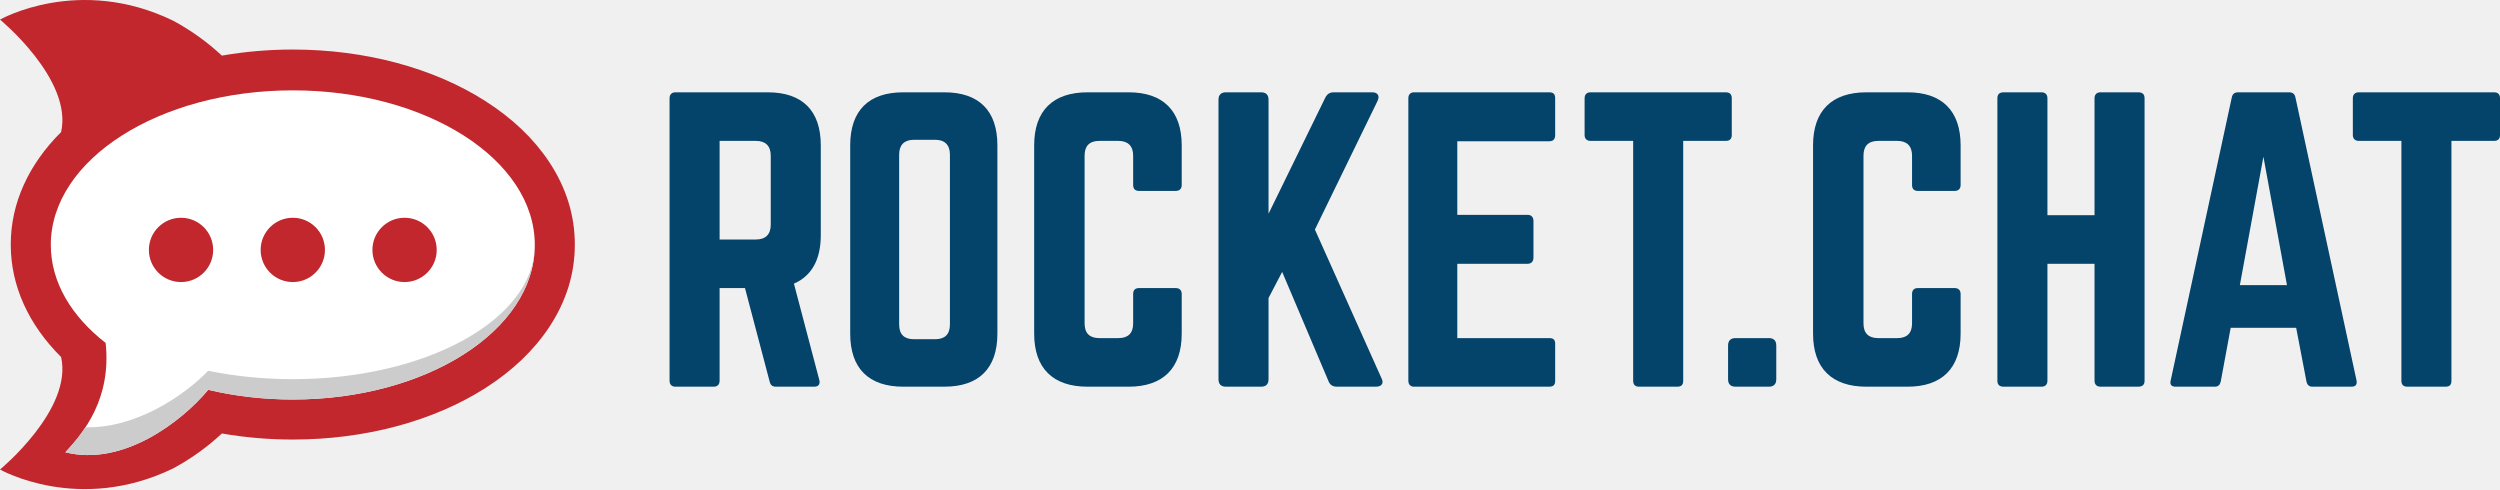
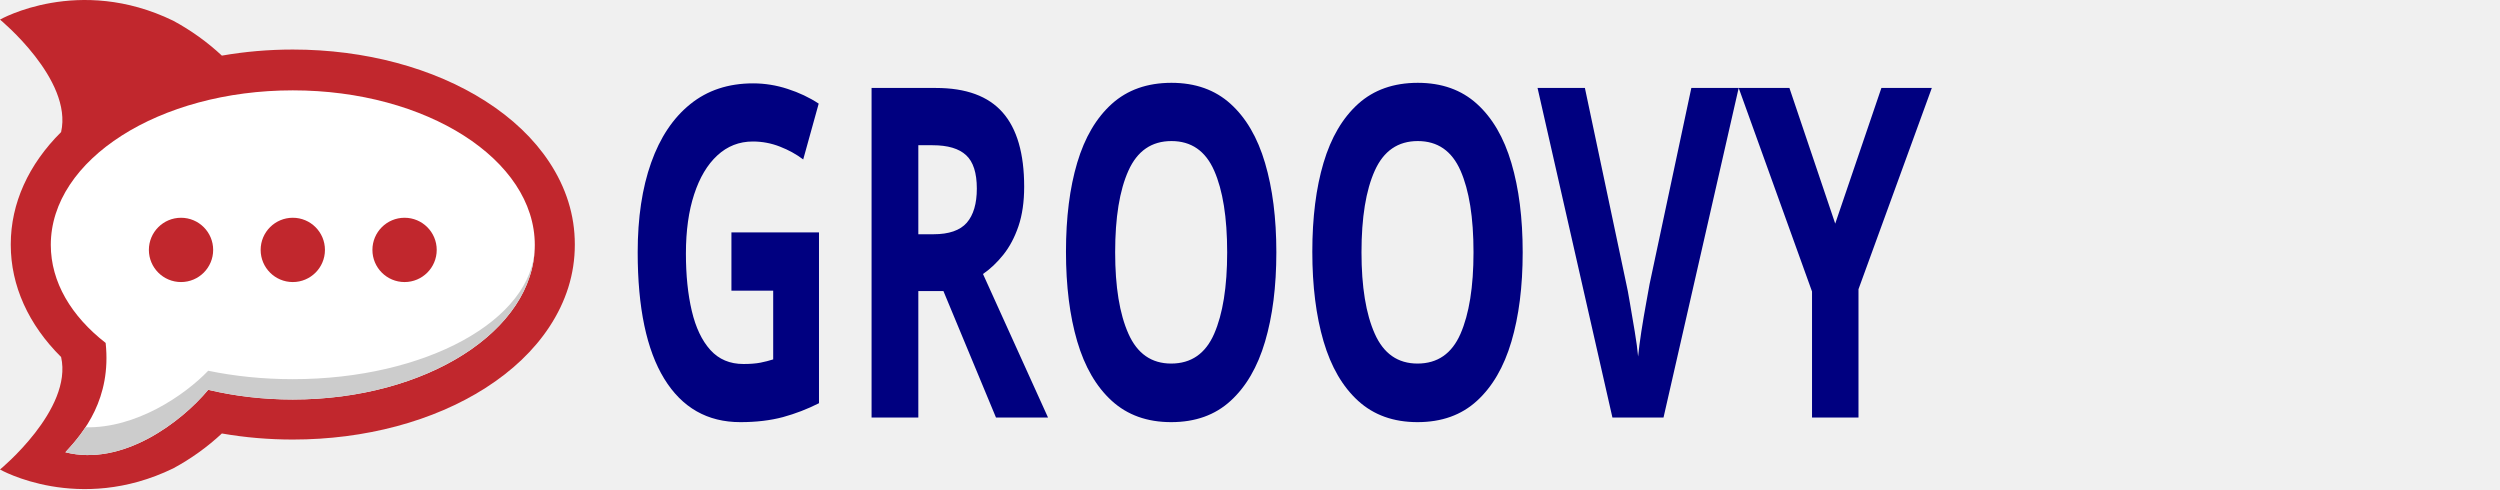
<svg xmlns="http://www.w3.org/2000/svg" version="1.1" id="Layer_1" x="0px" y="0px" width="435.721px" height="85.242px" viewBox="62.402 -18.766 435.721 85.242" enable-background="new 62.402 -18.766 435.721 85.242" xml:space="preserve">
-   <g>
-     <path fill="#04436A" d="M205.456,22.207c0,4.297-1.603,7.119-4.681,8.465l4.425,16.803c0.192,0.771-0.192,1.154-0.898,1.154h-6.67   c-0.641,0-0.961-0.32-1.09-0.898l-4.297-16.289h-4.425v16.162c0,0.642-0.384,1.025-1.026,1.025h-6.67   c-0.641,0-1.026-0.385-1.026-1.025V-1.651c0-0.641,0.385-1.026,1.026-1.026h16.097c6.028,0,9.235,3.207,9.235,9.235V22.207   L205.456,22.207z M194.169,22.976c1.667,0,2.565-0.898,2.565-2.565V8.354c0-1.667-0.898-2.564-2.565-2.564h-6.349v17.187   L194.169,22.976L194.169,22.976z" />
-     <path fill="#04436A" d="M210.583,6.558c0-6.028,3.206-9.235,9.235-9.235h7.183c6.028,0,9.235,3.207,9.235,9.235v32.836   c0,6.027-3.207,9.234-9.235,9.234h-7.183c-6.029,0-9.235-3.207-9.235-9.234V6.558z M225.397,40.355   c1.667,0,2.565-0.834,2.565-2.565V8.162c0-1.667-0.898-2.565-2.565-2.565h-3.719c-1.667,0-2.565,0.898-2.565,2.565v29.629   c0,1.73,0.898,2.564,2.565,2.564H225.397L225.397,40.355z" />
-     <path fill="#04436A" d="M268.362,13.484c0,0.642-0.385,1.026-1.025,1.026h-6.413c-0.706,0-1.026-0.384-1.026-1.026v-5.13   c0-1.667-0.897-2.564-2.564-2.564h-3.335c-1.731,0-2.565,0.897-2.565,2.564V37.6c0,1.731,0.897,2.563,2.565,2.563h3.335   c1.667,0,2.564-0.833,2.564-2.563v-5.132c0-0.642,0.32-1.026,1.026-1.026h6.413c0.643,0,1.025,0.384,1.025,1.026v6.927   c0,6.027-3.271,9.234-9.234,9.234h-7.183c-6.028,0-9.299-3.207-9.299-9.234V6.558c0-6.028,3.271-9.235,9.299-9.235h7.183   c5.964,0,9.234,3.207,9.234,9.235V13.484z" />
-     <path fill="#04436A" d="M295.422,48.629c-0.771,0-1.218-0.32-1.476-0.961l-8.079-19.048l-2.374,4.554v14.172   c0,0.834-0.448,1.283-1.282,1.283h-6.157c-0.834,0-1.283-0.449-1.283-1.283v-48.74c0-0.833,0.449-1.283,1.283-1.283h6.157   c0.833,0,1.282,0.449,1.282,1.283v19.881l9.876-20.202c0.321-0.641,0.771-0.962,1.476-0.962h6.733c0.962,0,1.347,0.642,0.897,1.539   l-10.901,22.382l11.606,25.91c0.449,0.834,0.064,1.475-0.961,1.475H295.422z" />
-     <path fill="#04436A" d="M333.45,4.763c0,0.641-0.257,1.09-1.026,1.09h-16.033v12.826h12.249c0.643,0,1.026,0.385,1.026,1.09v6.349   c0,0.706-0.385,1.091-1.026,1.091h-12.249v12.954h16.033c0.771,0,1.026,0.321,1.026,1.026v6.414c0,0.641-0.257,1.024-1.026,1.024   h-23.6c-0.578,0-0.963-0.385-0.963-1.024V-1.651c0-0.641,0.385-1.026,0.963-1.026h23.6c0.771,0,1.026,0.385,1.026,1.026V4.763z" />
-     <path fill="#04436A" d="M363.204-2.677c0.705,0,1.026,0.385,1.026,1.026v6.414c0,0.641-0.321,1.026-1.026,1.026h-7.439v41.814   c0,0.705-0.32,1.024-1.025,1.024h-6.67c-0.643,0-1.026-0.319-1.026-1.024V5.789h-7.438c-0.643,0-1.026-0.385-1.026-1.026v-6.414   c0-0.641,0.385-1.026,1.026-1.026H363.204z" />
-     <path fill="#04436A" d="M363.585,41.445c0-0.834,0.449-1.282,1.283-1.282h5.836c0.834,0,1.282,0.448,1.282,1.282v5.899   c0,0.835-0.448,1.283-1.282,1.283h-5.836c-0.834,0-1.283-0.448-1.283-1.283V41.445z" />
-     <path fill="#04436A" d="M404.114,13.484c0,0.642-0.386,1.026-1.026,1.026h-6.413c-0.705,0-1.025-0.384-1.025-1.026v-5.13   c0-1.667-0.897-2.564-2.564-2.564h-3.335c-1.732,0-2.565,0.897-2.565,2.564V37.6c0,1.731,0.897,2.563,2.565,2.563h3.335   c1.667,0,2.564-0.833,2.564-2.563v-5.132c0-0.642,0.32-1.026,1.025-1.026h6.413c0.643,0,1.026,0.384,1.026,1.026v6.927   c0,6.027-3.271,9.234-9.235,9.234h-7.183c-6.028,0-9.299-3.207-9.299-9.234V6.558c0-6.028,3.271-9.235,9.299-9.235h7.183   c5.965,0,9.235,3.207,9.235,9.235V13.484z" />
-     <path fill="#04436A" d="M427.455-1.651c0-0.641,0.384-1.026,1.025-1.026h6.605c0.77,0,1.089,0.385,1.089,1.026v49.254   c0,0.641-0.32,1.024-1.089,1.024h-6.605c-0.643,0-1.025-0.385-1.025-1.024V27.209h-8.209v20.395c0,0.642-0.385,1.025-1.026,1.025   h-6.604c-0.771,0-1.091-0.385-1.091-1.025V-1.651c0-0.641,0.32-1.026,1.091-1.026h6.604c0.643,0,1.026,0.385,1.026,1.026v20.394   h8.209V-1.651L427.455-1.651z" />
-     <path fill="#04436A" d="M465.419,48.629c-0.577,0-0.897-0.32-1.026-0.898l-1.795-9.362h-11.416l-1.73,9.362   c-0.129,0.578-0.449,0.898-1.026,0.898h-6.861c-0.705,0-1.026-0.385-0.835-1.09l10.646-49.318c0.129-0.641,0.513-0.898,1.09-0.898   h8.915c0.577,0,0.962,0.257,1.09,0.898l10.646,49.318c0.129,0.705-0.128,1.09-0.897,1.09H465.419z M456.889,8.546l-4.104,22.382   h8.209L456.889,8.546z" />
-     <path fill="#04436A" d="M497.097-2.677c0.705,0,1.026,0.385,1.026,1.026v6.414c0,0.641-0.321,1.026-1.026,1.026h-7.438v41.814   c0,0.705-0.321,1.024-1.026,1.024h-6.67c-0.641,0-1.025-0.319-1.025-1.024V5.789h-7.438c-0.642,0-1.025-0.385-1.025-1.026v-6.414   c0-0.641,0.385-1.026,1.025-1.026H497.097z" />
+   <defs id="defs3476" />
+   <g id="g3428">
+     <flowRoot xml:space="preserve" id="flowRoot3506" style="font-style:normal;font-weight:normal;font-size:40px;line-height:125%;font-family:sans-serif;letter-spacing:0px;word-spacing:0px;fill:#000000;fill-opacity:1;stroke:none;stroke-width:1px;stroke-linecap:butt;stroke-linejoin:miter;stroke-opacity:1" transform="translate(62.402,-18.766)">
+       <flowRegion id="flowRegion3508">
+         <rect id="rect3510" width="218.71" height="71.959" x="118.704" y="6.767" />
+       </flowRegion>
+       <flowPara id="flowPara3512" style="-inkscape-font-specification:'sans-serif, Normal';font-family:sans-serif;font-weight:normal;font-style:normal;font-stretch:normal;font-variant:normal;font-size:90px;text-anchor:start;text-align:start;writing-mode:lr;line-height:125%">GROOVY</flowPara>
+     </flowRoot>
+     <text xml:space="preserve" style="font-style:normal;font-weight:bold;font-size:65.873px;line-height:125%;font-family:Optima;letter-spacing:0px;word-spacing:0px;fill:#000080;fill-opacity:1;stroke:none;stroke-width:1px;stroke-linecap:butt;stroke-linejoin:miter;stroke-opacity:1;-inkscape-font-specification:'Optima, Bold';font-stretch:normal;font-variant:normal;text-anchor:start;text-align:start;writing-mode:lr;" x="208.127" y="44.217" id="text3514" transform="scale(0.8187687,1.221346)">
+       <tspan id="tspan3516" x="208.127" y="44.217">GROOVY</tspan>
+     </text>
  </g>
-   <path fill="#C1272D" d="M162.586,23.788c0-5.031-1.505-9.854-4.474-14.339c-2.666-4.025-6.401-7.588-11.1-10.591  c-9.074-5.796-21-8.989-33.579-8.989c-4.202,0-8.344,0.355-12.361,1.059c-2.492-2.333-5.41-4.432-8.497-6.091  c-16.494-7.994-30.172-0.188-30.172-0.188S75.12-4.904,73.052,4.253c-5.689,5.644-8.773,12.45-8.773,19.535  c0,0.022,0.001,0.045,0.001,0.068c0,0.022-0.001,0.044-0.001,0.068c0,7.085,3.083,13.891,8.773,19.534  c2.068,9.158-10.649,19.605-10.649,19.605s13.678,7.805,30.172-0.188c3.087-1.659,6.004-3.759,8.497-6.091  c4.018,0.703,8.159,1.058,12.361,1.058c12.58,0,24.505-3.191,33.579-8.987c4.699-3.003,8.434-6.565,11.1-10.592  c2.969-4.484,4.474-9.309,4.474-14.338c0-0.023-0.001-0.045-0.001-0.068S162.586,23.81,162.586,23.788z" />
-   <path fill="#FFFFFF" d="M113.433-3.018c23.293,0,42.177,12.062,42.177,26.941c0,14.878-18.884,26.941-42.177,26.941  c-5.187,0-10.154-0.6-14.743-1.693c-4.664,5.61-14.924,13.411-24.891,10.89c3.242-3.482,8.045-9.366,7.017-19.058  c-5.974-4.648-9.56-10.597-9.56-17.08C71.255,9.043,90.139-3.018,113.433-3.018" />
-   <g>
-     <g>
-       <circle fill="#C1272D" cx="113.433" cy="24.79" r="5.603" />
+   <path fill="#C1272D" d="M162.586,23.788c0-5.031-1.505-9.854-4.474-14.339c-2.666-4.025-6.401-7.588-11.1-10.591  c-9.074-5.796-21-8.989-33.579-8.989c-4.202,0-8.344,0.355-12.361,1.059c-2.492-2.333-5.41-4.432-8.497-6.091  c-16.494-7.994-30.172-0.188-30.172-0.188S75.12-4.904,73.052,4.253c-5.689,5.644-8.773,12.45-8.773,19.535  c0,0.022,0.001,0.045,0.001,0.068c0,0.022-0.001,0.044-0.001,0.068c0,7.085,3.083,13.891,8.773,19.534  c2.068,9.158-10.649,19.605-10.649,19.605s13.678,7.805,30.172-0.188c3.087-1.659,6.004-3.759,8.497-6.091  c4.018,0.703,8.159,1.058,12.361,1.058c12.58,0,24.505-3.191,33.579-8.987c4.699-3.003,8.434-6.565,11.1-10.592  c2.969-4.484,4.474-9.309,4.474-14.338c0-0.023-0.001-0.045-0.001-0.068S162.586,23.81,162.586,23.788z" id="path3452" />
+   <path fill="#FFFFFF" d="M113.433-3.018c23.293,0,42.177,12.062,42.177,26.941c0,14.878-18.884,26.941-42.177,26.941  c-5.187,0-10.154-0.6-14.743-1.693c-4.664,5.61-14.924,13.411-24.891,10.89c3.242-3.482,8.045-9.366,7.017-19.058  c-5.974-4.648-9.56-10.597-9.56-17.08C71.255,9.043,90.139-3.018,113.433-3.018" id="path3454" />
+   <g id="g3456">
+     <g id="g3458">
+       <circle fill="#C1272D" cx="113.433" cy="24.79" r="5.603" id="circle3460" />
    </g>
-     <g>
-       <circle fill="#C1272D" cx="132.913" cy="24.79" r="5.603" />
+     <g id="g3462">
+       <circle fill="#C1272D" cx="132.913" cy="24.79" r="5.603" id="circle3464" />
    </g>
-     <g>
-       <circle fill="#C1272D" cx="93.952" cy="24.79" r="5.602" />
+     <g id="g3466">
+       <circle fill="#C1272D" cx="93.952" cy="24.79" r="5.602" id="circle3468" />
    </g>
  </g>
-   <g>
-     <path fill="#CCCCCC" d="M113.433,47.319c-5.187,0-10.154-0.52-14.743-1.468c-4.118,4.294-12.6,10.066-21.39,9.854   c-1.158,1.755-2.417,3.19-3.501,4.355c9.967,2.521,20.227-5.279,24.891-10.89c4.589,1.094,9.557,1.693,14.743,1.693   c23.106,0,41.87-11.871,42.169-26.585C155.303,37.032,136.539,47.319,113.433,47.319z" />
+   <g id="g3470">
+     <path fill="#CCCCCC" d="M113.433,47.319c-5.187,0-10.154-0.52-14.743-1.468c-4.118,4.294-12.6,10.066-21.39,9.854   c-1.158,1.755-2.417,3.19-3.501,4.355c9.967,2.521,20.227-5.279,24.891-10.89c4.589,1.094,9.557,1.693,14.743,1.693   c23.106,0,41.87-11.871,42.169-26.585C155.303,37.032,136.539,47.319,113.433,47.319z" id="path3472" />
  </g>
</svg>
